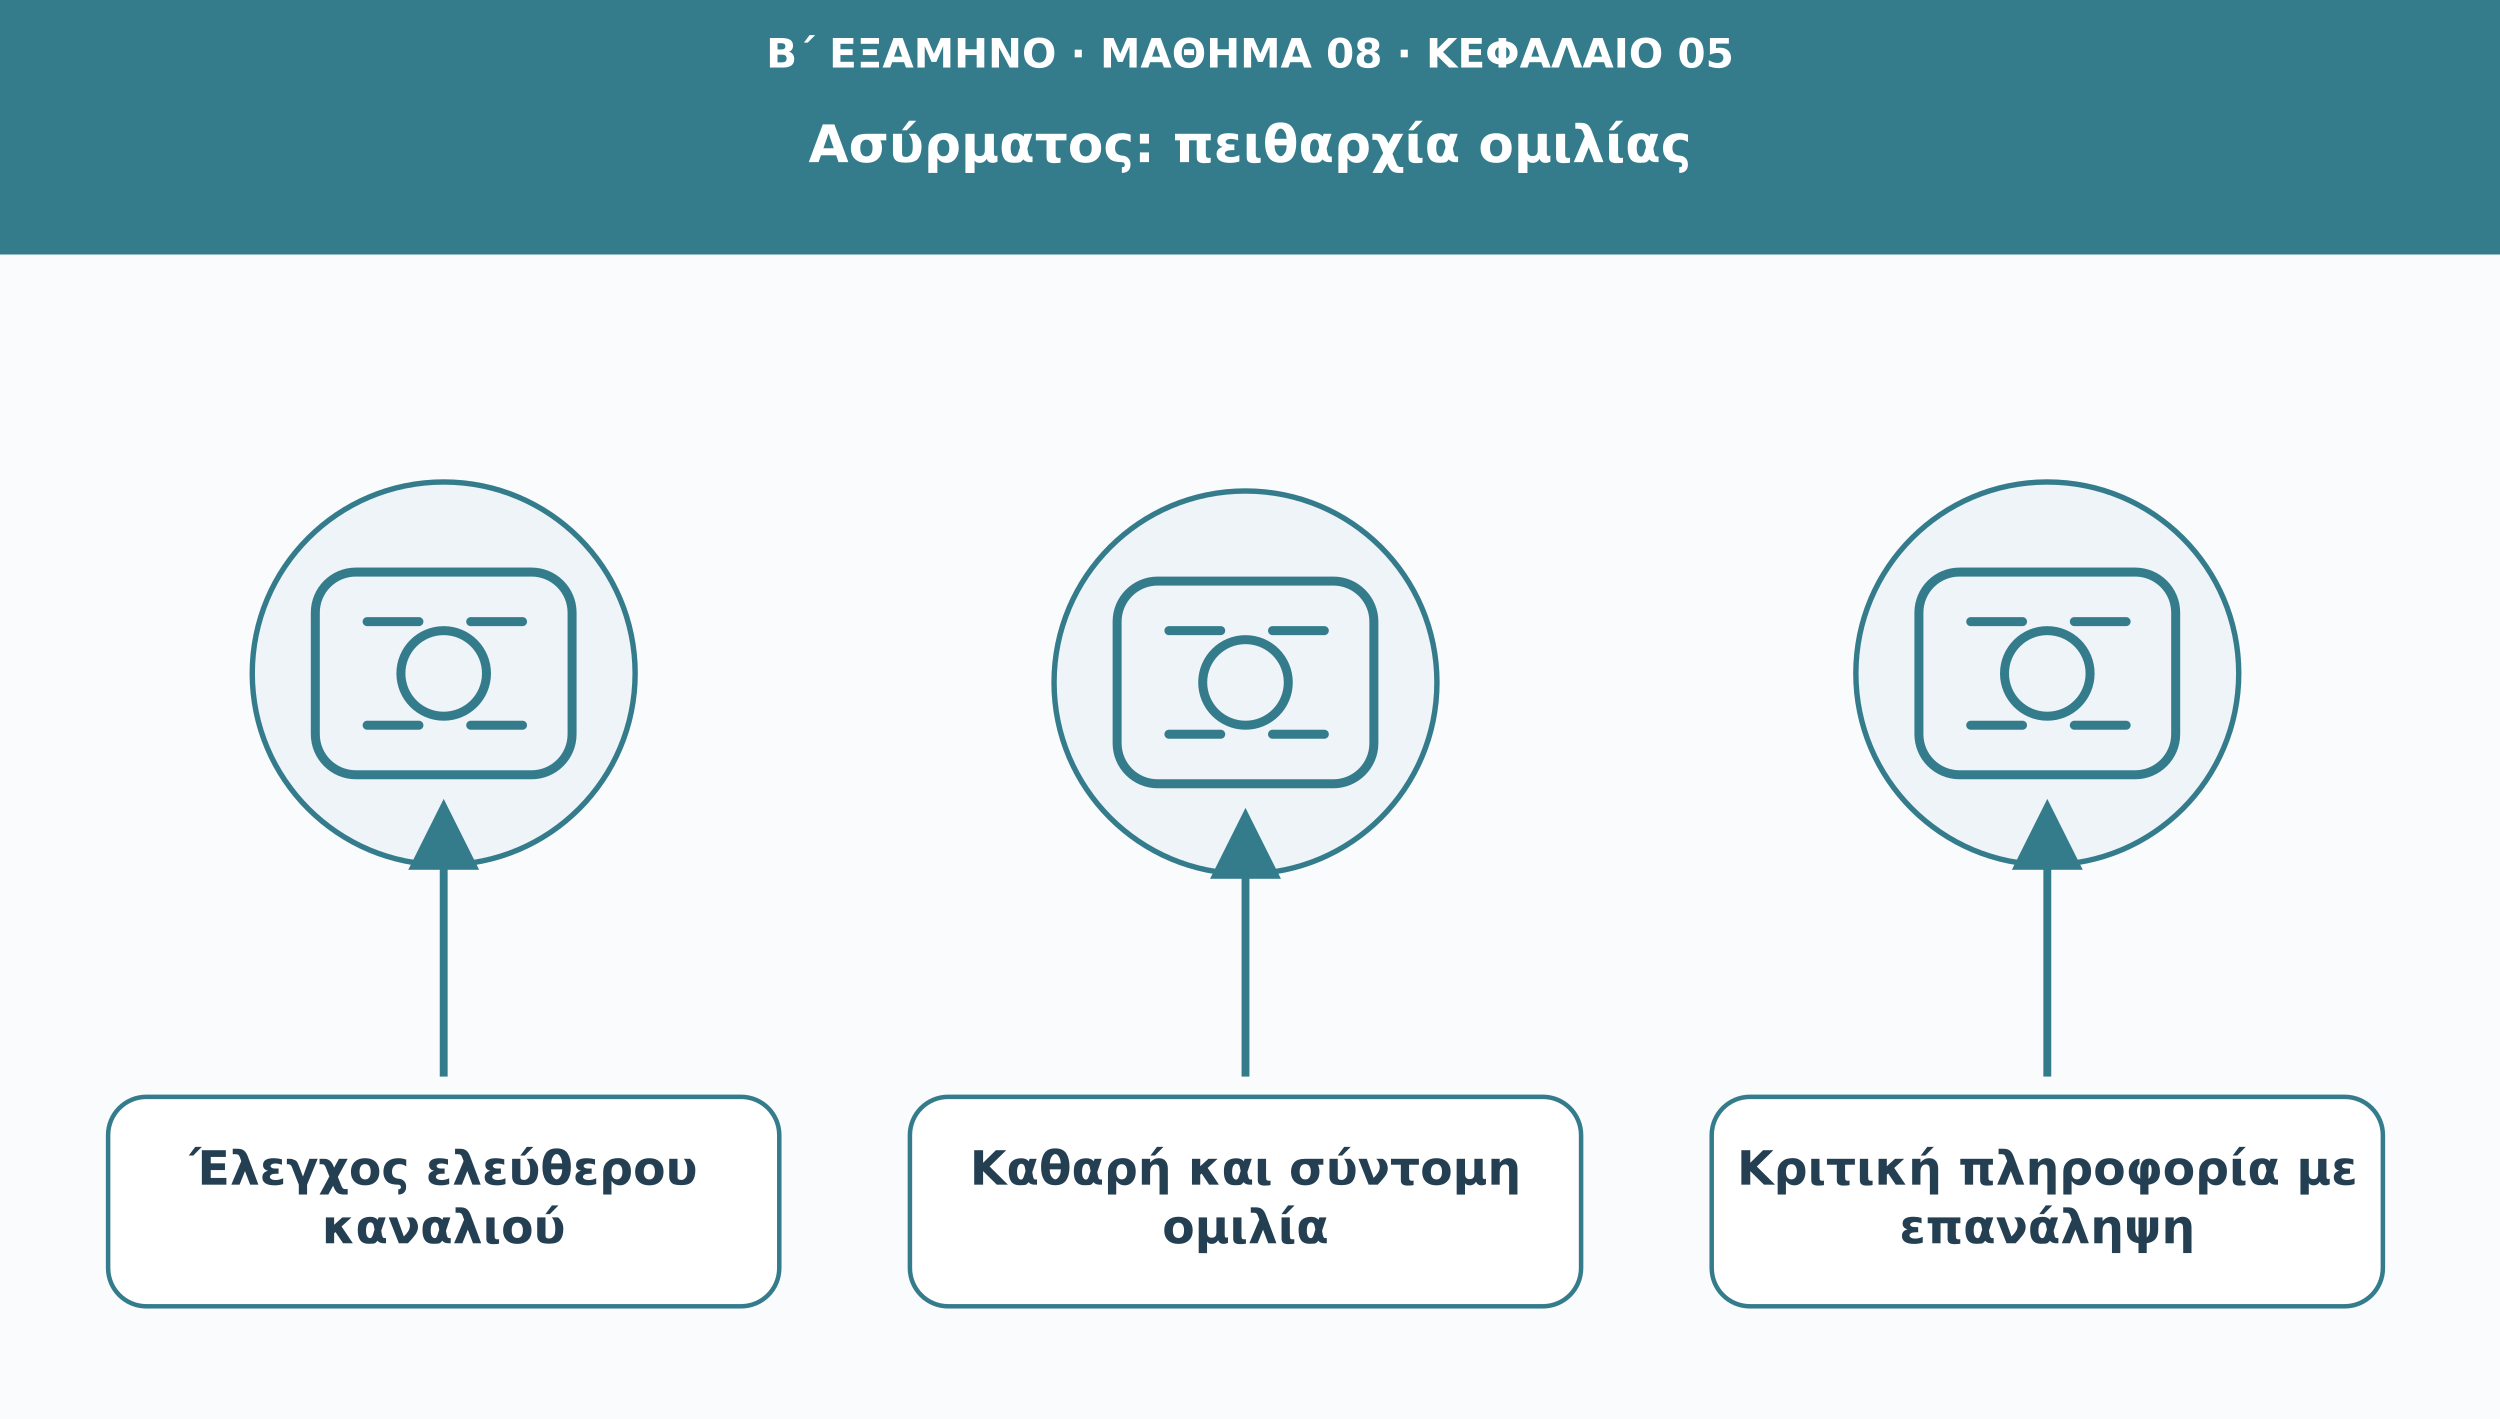
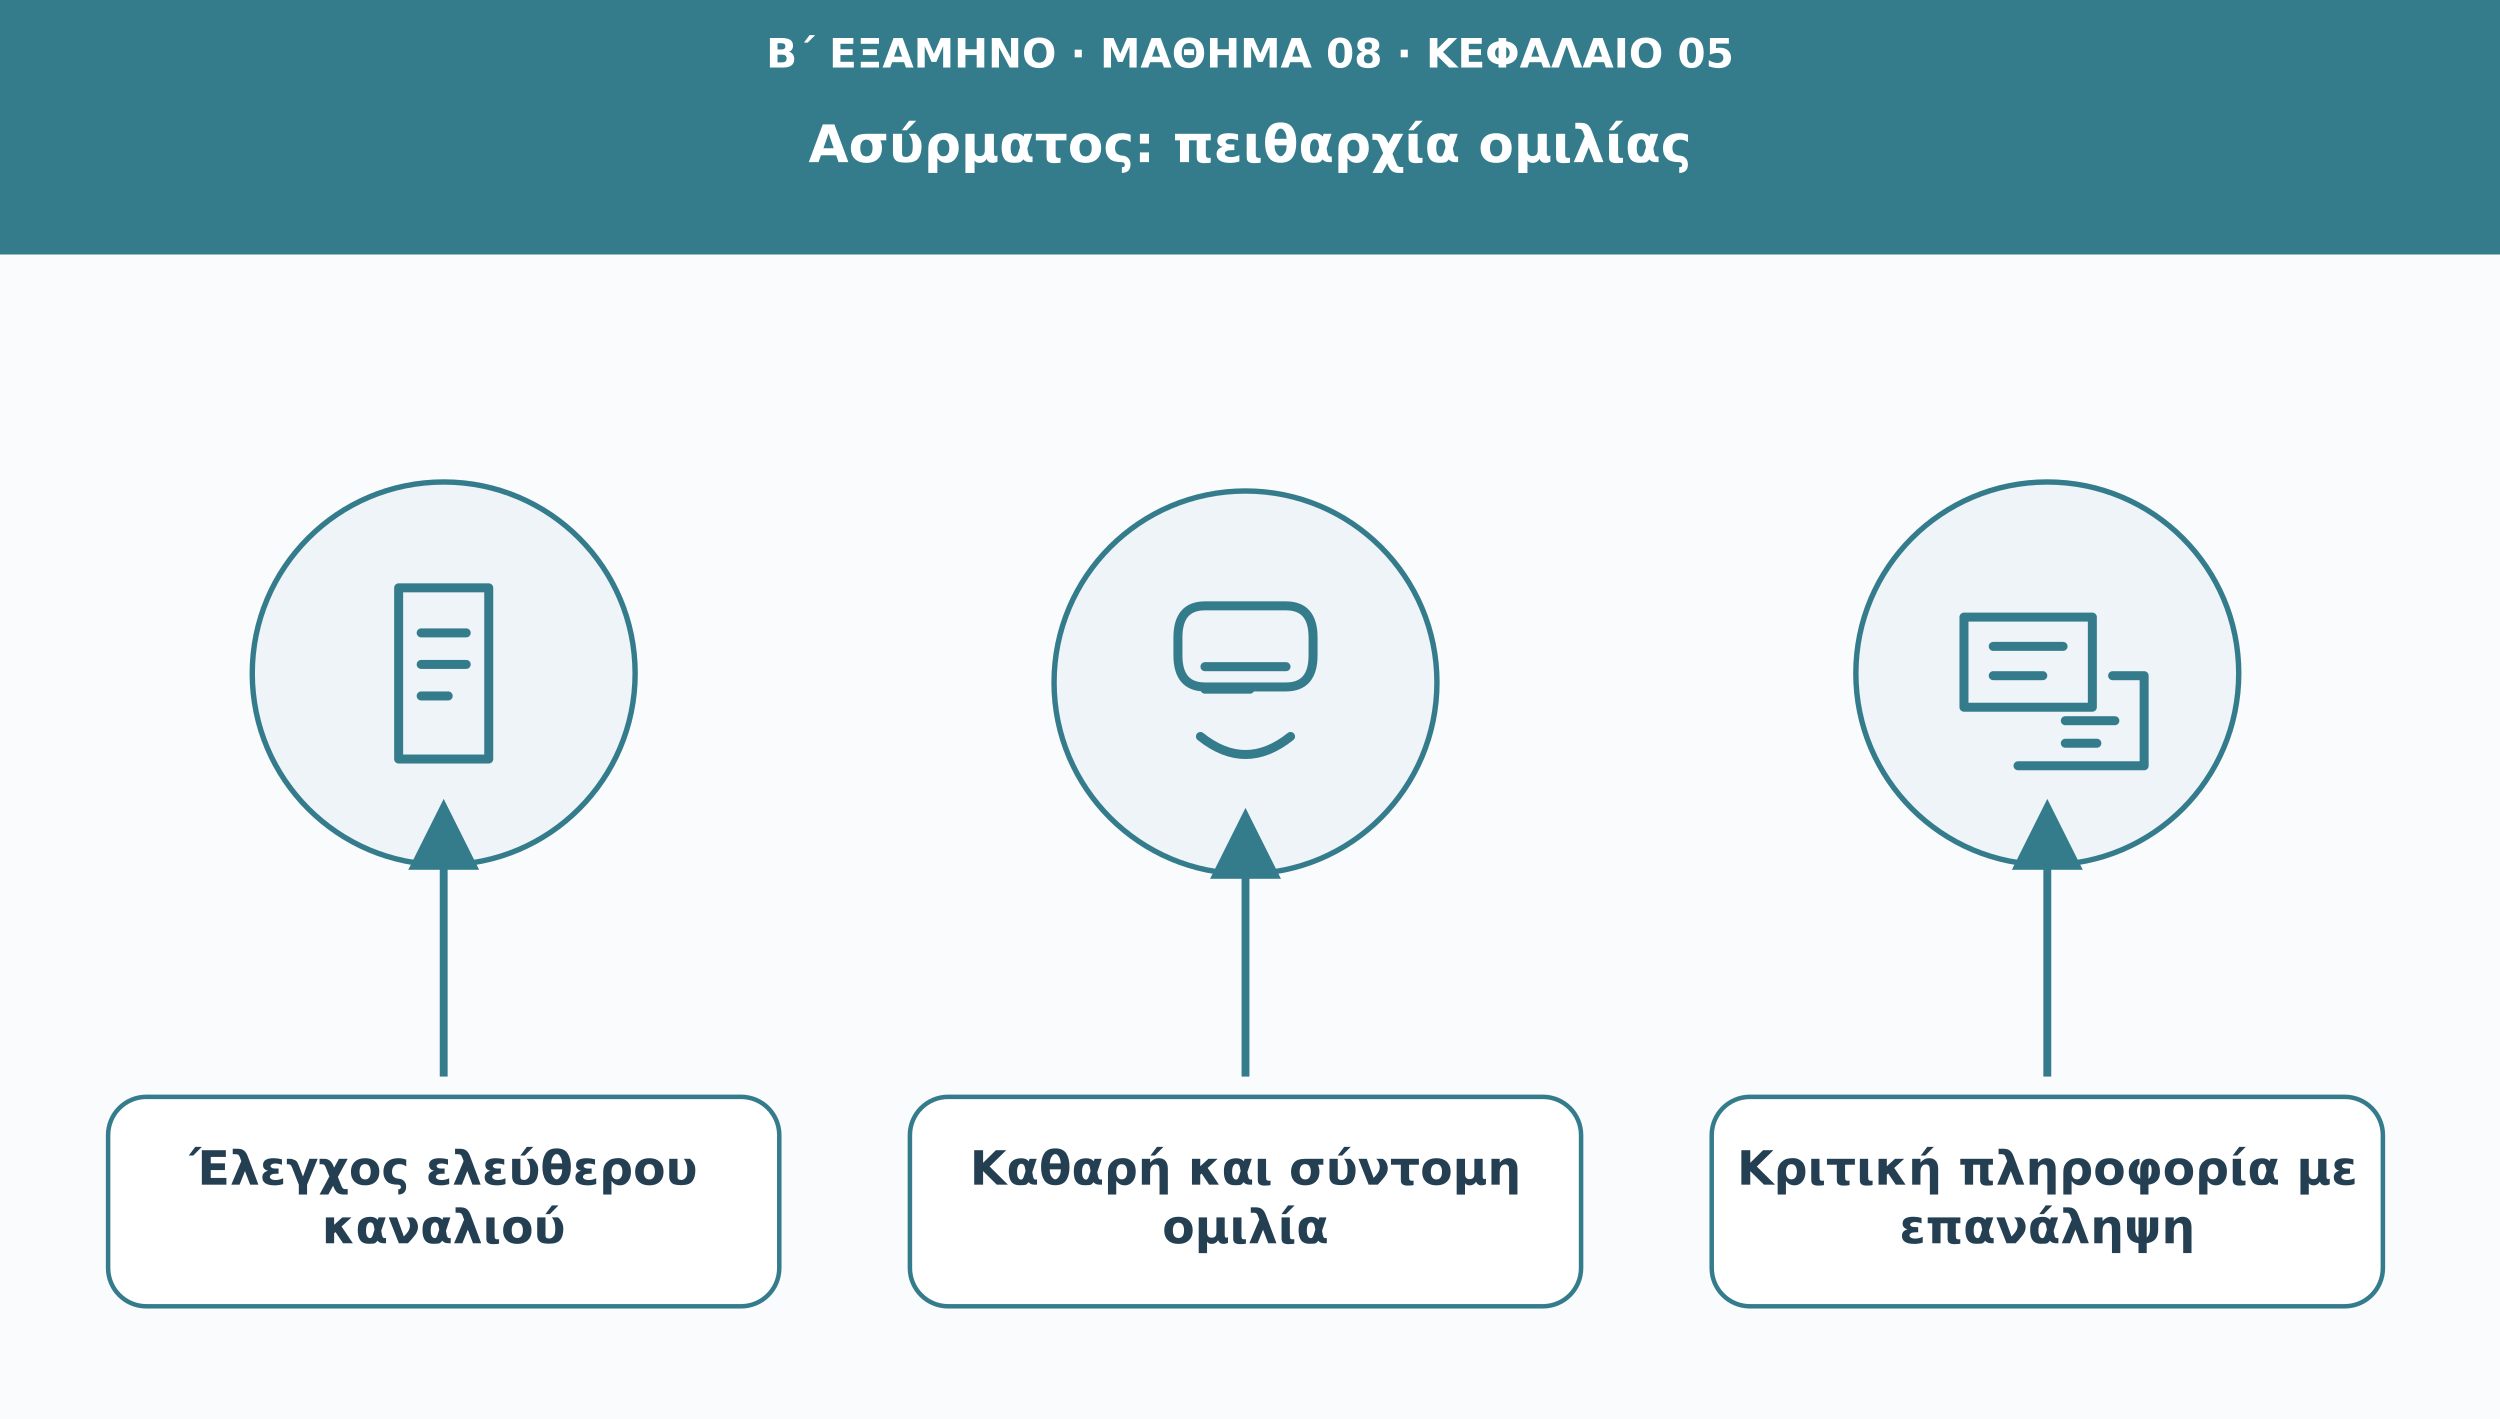
<svg xmlns="http://www.w3.org/2000/svg" viewBox="0 0 1110 630" role="img" aria-labelledby="t d">
  <defs>
    <marker id="arr" viewBox="0 0 10 10" markerWidth="9" markerHeight="9" refX="8" refY="5" orient="auto">
      <path d="M0 0L10 5L0 10Z" fill="#347c8c" />
    </marker>
  </defs>
  <rect width="1110" height="630" fill="#f9fbfd" />
  <rect width="1110" height="113" fill="#347c8c" />
  <text x="555" y="30" font-family="DejaVu Sans,Arial,sans-serif" font-size="18" fill="#ffffff" font-weight="690" text-anchor="middle">Β΄ ΕΞΑΜΗΝΟ · ΜΑΘΗΜΑ 08 · ΚΕΦΑΛΑΙΟ 05</text>
  <text x="555" y="72" font-family="DejaVu Sans,Arial,sans-serif" font-size="23" fill="#ffffff" font-weight="720" text-anchor="middle">Ασύρματος: πειθαρχία ομιλίας</text>
  <circle cx="197" cy="299" r="85" fill="#eef4f8" stroke="#347c8c" stroke-width="2.4" />
  <g transform="translate(197 299)" fill="none" stroke="#347c8c" stroke-width="4" stroke-linecap="round" stroke-linejoin="round">
-     <rect x="-57" y="-45" width="114" height="90" rx="18" />
-     <circle r="19" />
-     <path d="M-34-23h23m23 0h23m-69 46h23m23 0h23" />
+     <path d="M-20-38h40v76h-40z M-10-18h20m-20 14h20m-20 14h12" />
  </g>
  <path d="M197 478L197 361" stroke="#347c8c" stroke-width="3.5" marker-end="url(#arr)" />
  <rect x="48" y="487" width="298" height="93" rx="17" fill="#ffffff" stroke="#347c8c" stroke-width="2" />
  <text x="197" y="526" font-family="DejaVu Sans,Arial,sans-serif" font-size="21" fill="#253f52" font-weight="700" text-anchor="middle">Έλεγχος ελεύθερου</text>
  <text x="197" y="552" font-family="DejaVu Sans,Arial,sans-serif" font-size="21" fill="#253f52" font-weight="700" text-anchor="middle">καναλιού</text>
  <circle cx="553" cy="303" r="85" fill="#eef4f8" stroke="#347c8c" stroke-width="2.4" />
  <g transform="translate(553 303)" fill="none" stroke="#347c8c" stroke-width="4" stroke-linecap="round" stroke-linejoin="round">
-     <rect x="-57" y="-45" width="114" height="90" rx="18" />
-     <circle r="19" />
-     <path d="M-34-23h23m23 0h23m-69 46h23m23 0h23" />
+     <path d="M-30-20q0-14 12-14h36q12 0 12 14v8q0 14-12 14h-36q-12 0-12-14z M-18-7h36m-36 10h20 M-20 24q20 16 40 0" />
  </g>
  <path d="M553 478L553 365" stroke="#347c8c" stroke-width="3.5" marker-end="url(#arr)" />
  <rect x="404" y="487" width="298" height="93" rx="17" fill="#ffffff" stroke="#347c8c" stroke-width="2" />
  <text x="553" y="526" font-family="DejaVu Sans,Arial,sans-serif" font-size="21" fill="#253f52" font-weight="700" text-anchor="middle">Καθαρή και σύντομη</text>
  <text x="553" y="552" font-family="DejaVu Sans,Arial,sans-serif" font-size="21" fill="#253f52" font-weight="700" text-anchor="middle">ομιλία</text>
  <circle cx="909" cy="299" r="85" fill="#eef4f8" stroke="#347c8c" stroke-width="2.4" />
  <g transform="translate(909 299)" fill="none" stroke="#347c8c" stroke-width="4" stroke-linecap="round" stroke-linejoin="round">
-     <rect x="-57" y="-45" width="114" height="90" rx="18" />
-     <circle r="19" />
-     <path d="M-34-23h23m23 0h23m-69 46h23m23 0h23" />
+     <path d="M-37-25h57v40h-57z M-24-12h31m-31 13h22m-11 40h56v-40h-14 M8 21h22 M8 31h14" />
  </g>
  <path d="M909 478L909 361" stroke="#347c8c" stroke-width="3.5" marker-end="url(#arr)" />
  <rect x="760" y="487" width="298" height="93" rx="17" fill="#ffffff" stroke="#347c8c" stroke-width="2" />
  <text x="909" y="526" font-family="DejaVu Sans,Arial,sans-serif" font-size="21" fill="#253f52" font-weight="700" text-anchor="middle">Κριτική πληροφορία με</text>
  <text x="909" y="552" font-family="DejaVu Sans,Arial,sans-serif" font-size="21" fill="#253f52" font-weight="700" text-anchor="middle">επανάληψη</text>
</svg>
